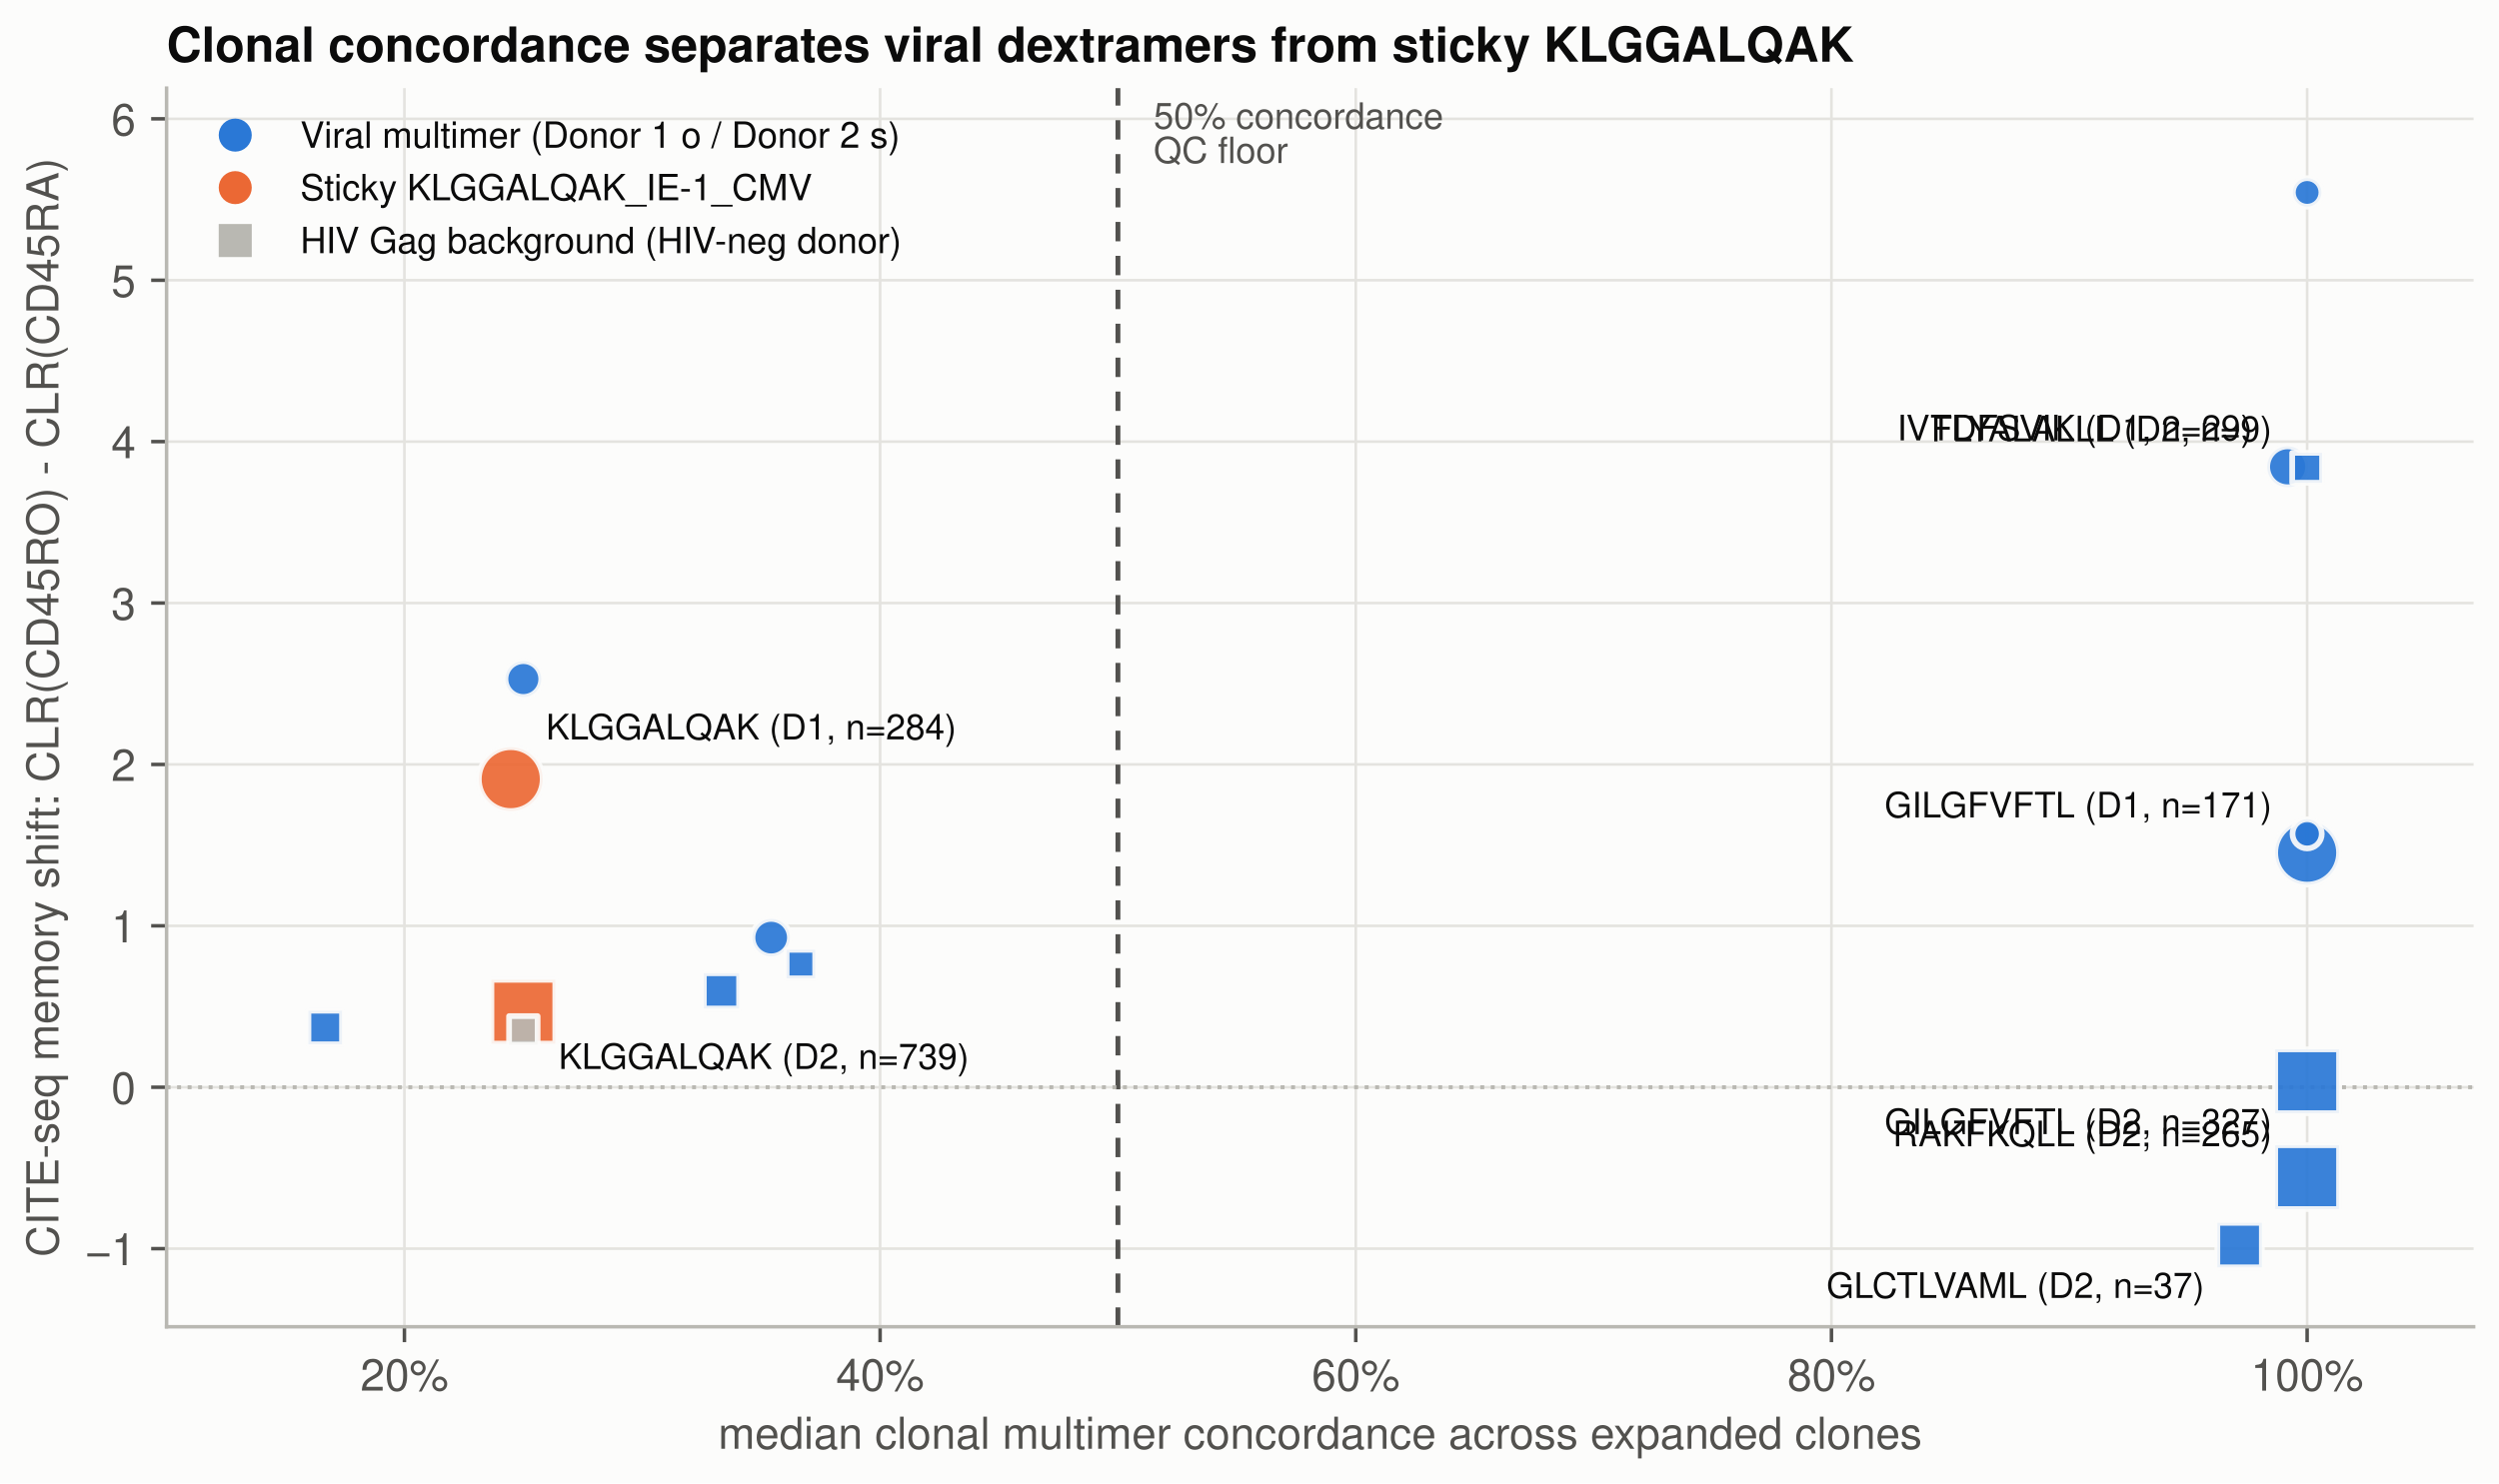
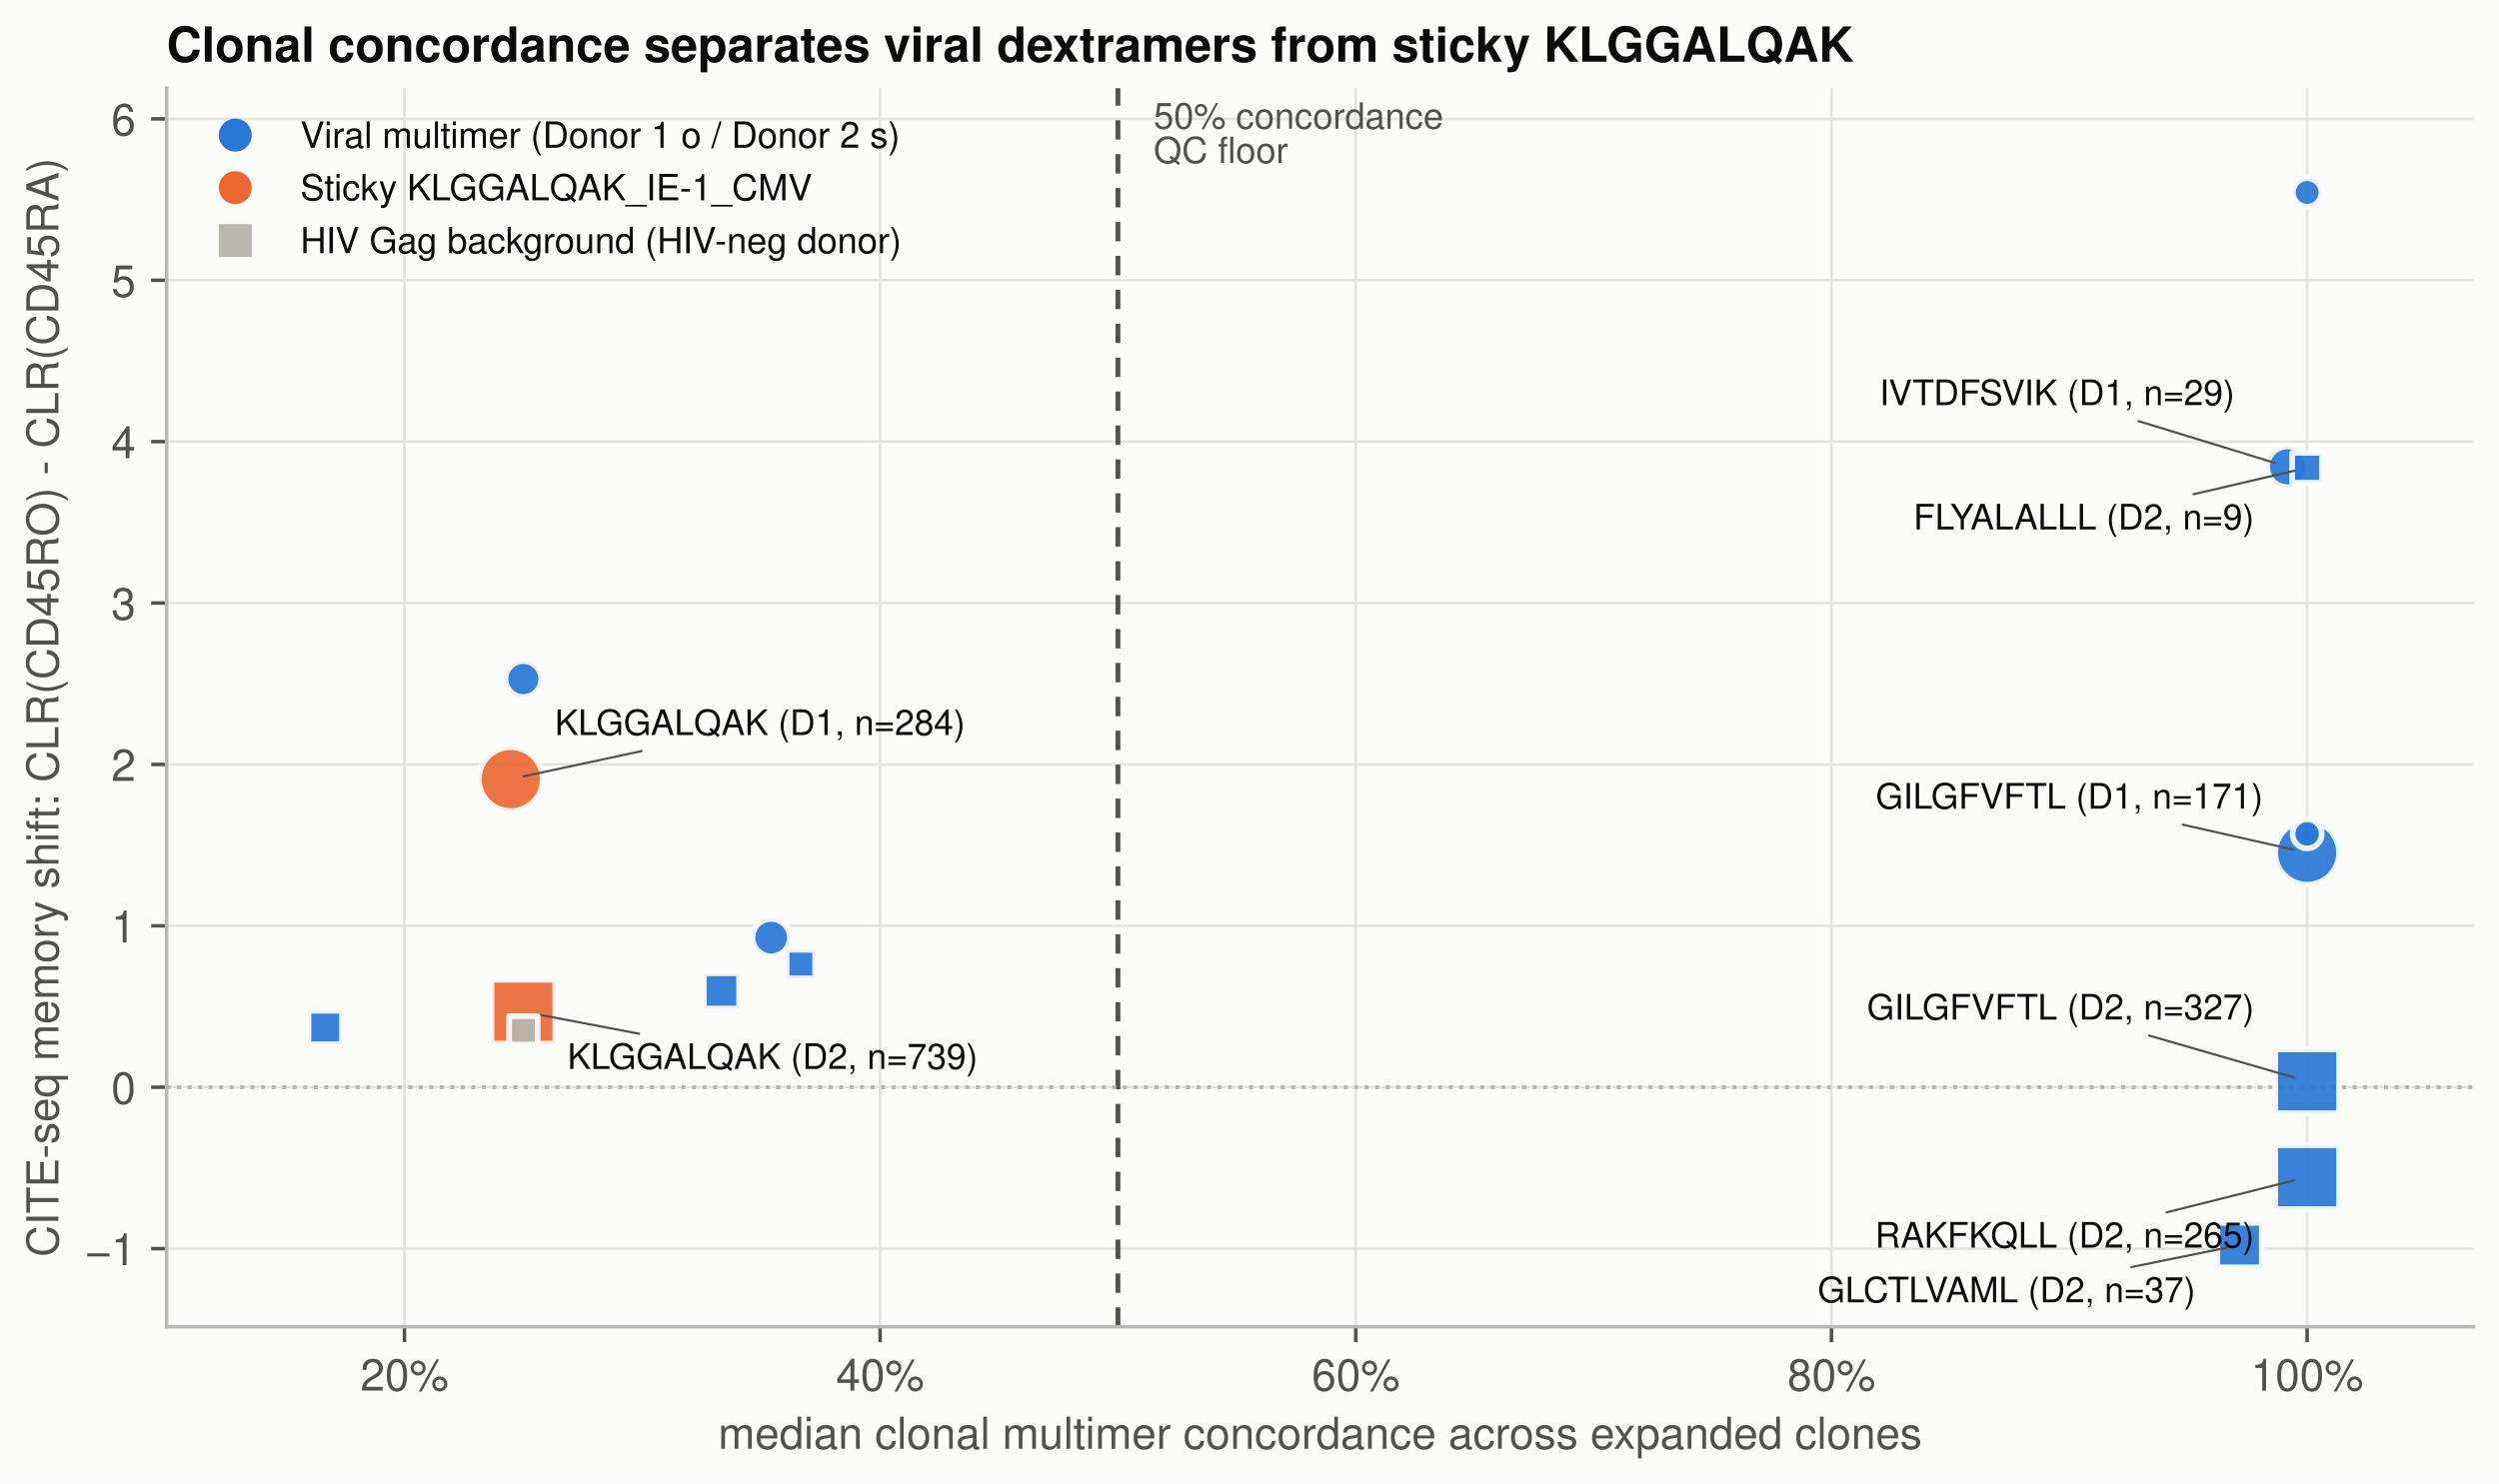
<svg xmlns="http://www.w3.org/2000/svg" xmlns:xlink="http://www.w3.org/1999/xlink" width="567.12pt" height="336.72pt" viewBox="0 0 567.12 336.72" version="1.1">
  <defs>
    <style type="text/css">*{stroke-linejoin: round; stroke-linecap: butt}</style>
  </defs>
  <g id="figure_1">
    <g id="patch_1">
      <path d="M 0 336.72  L 567.12 336.72  L 567.12 -0  L 0 -0  z " style="fill: #fcfcfb" />
    </g>
    <g id="axes_1">
      <g id="patch_2">
        <path d="M 37.805 301.176  L 561.36 301.176  L 561.36 20.01  L 37.805 20.01  z " style="fill: #fcfcfb" />
      </g>
      <g id="matplotlib.axis_1">
        <g id="xtick_1">
          <g id="line2d_1">
            <path d="M 91.78 301.176  L 91.78 20.01  " clip-path="url(#p2b5f269830)" style="fill: none; stroke: #e4e3df; stroke-width: 0.6; stroke-linecap: square" />
          </g>
          <g id="line2d_2">
            <defs>
              <path id="mc6937c2ae9" d="M 0 0  L 0 3.5  " style="stroke: #52514e; stroke-width: 0.8" />
            </defs>
            <g>
              <use xlink:href="#mc6937c2ae9" x="91.78" y="301.176" style="fill: #52514e; stroke: #52514e; stroke-width: 0.8" />
            </g>
          </g>
          <g id="text_1">
            <text style="font-size: 10px; font-family: 'Helvetica', 'Arial', 'DejaVu Sans'; text-anchor: middle; fill: #52514e" x="91.78" y="315.676" transform="rotate(-0 91.77997 315.6759)">20%</text>
          </g>
        </g>
        <g id="xtick_2">
          <g id="line2d_3">
            <path d="M 199.729 301.176  L 199.729 20.01  " clip-path="url(#p2b5f269830)" style="fill: none; stroke: #e4e3df; stroke-width: 0.6; stroke-linecap: square" />
          </g>
          <g id="line2d_4">
            <g>
              <use xlink:href="#mc6937c2ae9" x="199.729" y="301.176" style="fill: #52514e; stroke: #52514e; stroke-width: 0.8" />
            </g>
          </g>
          <g id="text_2">
            <text style="font-size: 10px; font-family: 'Helvetica', 'Arial', 'DejaVu Sans'; text-anchor: middle; fill: #52514e" x="199.729" y="315.676" transform="rotate(-0 199.7293 315.6759)">40%</text>
          </g>
        </g>
        <g id="xtick_3">
          <g id="line2d_5">
            <path d="M 307.679 301.176  L 307.679 20.01  " clip-path="url(#p2b5f269830)" style="fill: none; stroke: #e4e3df; stroke-width: 0.6; stroke-linecap: square" />
          </g>
          <g id="line2d_6">
            <g>
              <use xlink:href="#mc6937c2ae9" x="307.679" y="301.176" style="fill: #52514e; stroke: #52514e; stroke-width: 0.8" />
            </g>
          </g>
          <g id="text_3">
            <text style="font-size: 10px; font-family: 'Helvetica', 'Arial', 'DejaVu Sans'; text-anchor: middle; fill: #52514e" x="307.679" y="315.676" transform="rotate(-0 307.6786 315.6759)">60%</text>
          </g>
        </g>
        <g id="xtick_4">
          <g id="line2d_7">
            <path d="M 415.628 301.176  L 415.628 20.01  " clip-path="url(#p2b5f269830)" style="fill: none; stroke: #e4e3df; stroke-width: 0.6; stroke-linecap: square" />
          </g>
          <g id="line2d_8">
            <g>
              <use xlink:href="#mc6937c2ae9" x="415.628" y="301.176" style="fill: #52514e; stroke: #52514e; stroke-width: 0.8" />
            </g>
          </g>
          <g id="text_4">
            <text style="font-size: 10px; font-family: 'Helvetica', 'Arial', 'DejaVu Sans'; text-anchor: middle; fill: #52514e" x="415.628" y="315.676" transform="rotate(-0 415.6279 315.6759)">80%</text>
          </g>
        </g>
        <g id="xtick_5">
          <g id="line2d_9">
            <path d="M 523.577 301.176  L 523.577 20.01  " clip-path="url(#p2b5f269830)" style="fill: none; stroke: #e4e3df; stroke-width: 0.6; stroke-linecap: square" />
          </g>
          <g id="line2d_10">
            <g>
              <use xlink:href="#mc6937c2ae9" x="523.577" y="301.176" style="fill: #52514e; stroke: #52514e; stroke-width: 0.8" />
            </g>
          </g>
          <g id="text_5">
            <text style="font-size: 10px; font-family: 'Helvetica', 'Arial', 'DejaVu Sans'; text-anchor: middle; fill: #52514e" x="523.577" y="315.676" transform="rotate(-0 523.5773 315.6759)">100%</text>
          </g>
        </g>
        <g id="text_6">
          <text style="font-size: 10px; font-family: 'Helvetica', 'Arial', 'DejaVu Sans'; text-anchor: middle; fill: #52514e" x="299.582" y="328.875" transform="rotate(-0 299.5824 328.8751)">median clonal multimer concordance across expanded clones</text>
        </g>
      </g>
      <g id="matplotlib.axis_2">
        <g id="ytick_1">
          <g id="line2d_11">
            <path d="M 37.805 283.44  L 561.36 283.44  " clip-path="url(#p2b5f269830)" style="fill: none; stroke: #e4e3df; stroke-width: 0.6; stroke-linecap: square" />
          </g>
          <g id="line2d_12">
            <defs>
              <path id="mceed921732" d="M 0 0  L -3.5 0  " style="stroke: #52514e; stroke-width: 0.8" />
            </defs>
            <g>
              <use xlink:href="#mceed921732" x="37.805" y="283.44" style="fill: #52514e; stroke: #52514e; stroke-width: 0.8" />
            </g>
          </g>
          <g id="text_7">
            <text style="font-size: 10px; font-family: 'Helvetica', 'Arial', 'DejaVu Sans'; text-anchor: end; fill: #52514e" x="30.805" y="287.19" transform="rotate(-0 30.80531 287.1896)">−1</text>
          </g>
        </g>
        <g id="ytick_2">
          <g id="line2d_13">
            <path d="M 37.805 246.802  L 561.36 246.802  " clip-path="url(#p2b5f269830)" style="fill: none; stroke: #e4e3df; stroke-width: 0.6; stroke-linecap: square" />
          </g>
          <g id="line2d_14">
            <g>
              <use xlink:href="#mceed921732" x="37.805" y="246.802" style="fill: #52514e; stroke: #52514e; stroke-width: 0.8" />
            </g>
          </g>
          <g id="text_8">
            <text style="font-size: 10px; font-family: 'Helvetica', 'Arial', 'DejaVu Sans'; text-anchor: end; fill: #52514e" x="30.805" y="250.552" transform="rotate(-0 30.80531 250.5517)">0</text>
          </g>
        </g>
        <g id="ytick_3">
          <g id="line2d_15">
            <path d="M 37.805 210.164  L 561.36 210.164  " clip-path="url(#p2b5f269830)" style="fill: none; stroke: #e4e3df; stroke-width: 0.6; stroke-linecap: square" />
          </g>
          <g id="line2d_16">
            <g>
              <use xlink:href="#mceed921732" x="37.805" y="210.164" style="fill: #52514e; stroke: #52514e; stroke-width: 0.8" />
            </g>
          </g>
          <g id="text_9">
            <text style="font-size: 10px; font-family: 'Helvetica', 'Arial', 'DejaVu Sans'; text-anchor: end; fill: #52514e" x="30.805" y="213.914" transform="rotate(-0 30.80531 213.9139)">1</text>
          </g>
        </g>
        <g id="ytick_4">
          <g id="line2d_17">
            <path d="M 37.805 173.526  L 561.36 173.526  " clip-path="url(#p2b5f269830)" style="fill: none; stroke: #e4e3df; stroke-width: 0.6; stroke-linecap: square" />
          </g>
          <g id="line2d_18">
            <g>
              <use xlink:href="#mceed921732" x="37.805" y="173.526" style="fill: #52514e; stroke: #52514e; stroke-width: 0.8" />
            </g>
          </g>
          <g id="text_10">
            <text style="font-size: 10px; font-family: 'Helvetica', 'Arial', 'DejaVu Sans'; text-anchor: end; fill: #52514e" x="30.805" y="177.276" transform="rotate(-0 30.80531 177.2761)">2</text>
          </g>
        </g>
        <g id="ytick_5">
          <g id="line2d_19">
            <path d="M 37.805 136.888  L 561.36 136.888  " clip-path="url(#p2b5f269830)" style="fill: none; stroke: #e4e3df; stroke-width: 0.6; stroke-linecap: square" />
          </g>
          <g id="line2d_20">
            <g>
              <use xlink:href="#mceed921732" x="37.805" y="136.888" style="fill: #52514e; stroke: #52514e; stroke-width: 0.8" />
            </g>
          </g>
          <g id="text_11">
            <text style="font-size: 10px; font-family: 'Helvetica', 'Arial', 'DejaVu Sans'; text-anchor: end; fill: #52514e" x="30.805" y="140.638" transform="rotate(-0 30.80531 140.6383)">3</text>
          </g>
        </g>
        <g id="ytick_6">
          <g id="line2d_21">
            <path d="M 37.805 100.25  L 561.36 100.25  " clip-path="url(#p2b5f269830)" style="fill: none; stroke: #e4e3df; stroke-width: 0.6; stroke-linecap: square" />
          </g>
          <g id="line2d_22">
            <g>
              <use xlink:href="#mceed921732" x="37.805" y="100.25" style="fill: #52514e; stroke: #52514e; stroke-width: 0.8" />
            </g>
          </g>
          <g id="text_12">
            <text style="font-size: 10px; font-family: 'Helvetica', 'Arial', 'DejaVu Sans'; text-anchor: end; fill: #52514e" x="30.805" y="104" transform="rotate(-0 30.80531 104.0005)">4</text>
          </g>
        </g>
        <g id="ytick_7">
          <g id="line2d_23">
            <path d="M 37.805 63.613  L 561.36 63.613  " clip-path="url(#p2b5f269830)" style="fill: none; stroke: #e4e3df; stroke-width: 0.6; stroke-linecap: square" />
          </g>
          <g id="line2d_24">
            <g>
              <use xlink:href="#mceed921732" x="37.805" y="63.613" style="fill: #52514e; stroke: #52514e; stroke-width: 0.8" />
            </g>
          </g>
          <g id="text_13">
            <text style="font-size: 10px; font-family: 'Helvetica', 'Arial', 'DejaVu Sans'; text-anchor: end; fill: #52514e" x="30.805" y="67.363" transform="rotate(-0 30.80531 67.36267)">5</text>
          </g>
        </g>
        <g id="ytick_8">
          <g id="line2d_25">
            <path d="M 37.805 26.975  L 561.36 26.975  " clip-path="url(#p2b5f269830)" style="fill: none; stroke: #e4e3df; stroke-width: 0.6; stroke-linecap: square" />
          </g>
          <g id="line2d_26">
            <g>
              <use xlink:href="#mceed921732" x="37.805" y="26.975" style="fill: #52514e; stroke: #52514e; stroke-width: 0.8" />
            </g>
          </g>
          <g id="text_14">
            <text style="font-size: 10px; font-family: 'Helvetica', 'Arial', 'DejaVu Sans'; text-anchor: end; fill: #52514e" x="30.805" y="30.725" transform="rotate(-0 30.80531 30.72485)">6</text>
          </g>
        </g>
        <g id="text_15">
          <text style="font-size: 10px; font-family: 'Helvetica', 'Arial', 'DejaVu Sans'; text-anchor: middle; fill: #52514e" x="13.26" y="160.593" transform="rotate(-90 13.26 160.593)">CITE-seq memory shift: CLR(CD45RO) - CLR(CD45RA)</text>
        </g>
      </g>
      <g id="line2d_27">
        <path d="M 253.704 301.176  L 253.704 20.01  " clip-path="url(#p2b5f269830)" style="fill: none; stroke-dasharray: 4.4,3.3; stroke-dashoffset: 0; stroke: #52514e; stroke-width: 1.1" />
      </g>
      <g id="line2d_28">
        <path d="M 37.805 246.802  L 561.36 246.802  " clip-path="url(#p2b5f269830)" style="fill: none; stroke-dasharray: 0.9,1.485; stroke-dashoffset: 0; stroke: #b9b8b2; stroke-width: 0.9" />
      </g>
      <g id="patch_3">
        <path d="M 37.805 301.176  L 37.805 20.01  " style="fill: none; stroke: #b9b8b2; stroke-width: 0.8; stroke-linejoin: miter; stroke-linecap: square" />
      </g>
      <g id="patch_4">
        <path d="M 37.805 301.176  L 561.36 301.176  " style="fill: none; stroke: #b9b8b2; stroke-width: 0.8; stroke-linejoin: miter; stroke-linecap: square" />
      </g>
      <g id="PathCollection_1">
        <defs>
          <path id="m7df1c87485" d="M 0 4.062  C 1.077 4.062 2.111 3.634 2.872 2.872  C 3.634 2.111 4.062 1.077 4.062 0  C 4.062 -1.077 3.634 -2.111 2.872 -2.872  C 2.111 -3.634 1.077 -4.062 0 -4.062  C -1.077 -4.062 -2.111 -3.634 -2.872 -2.872  C -3.634 -2.111 -4.062 -1.077 -4.062 0  C -4.062 1.077 -3.634 2.111 -2.872 2.872  C -2.111 3.634 -1.077 4.062 0 4.062  z " style="stroke: #fcfcfb; stroke-opacity: 0.92; stroke-width: 1.3" />
        </defs>
        <g clip-path="url(#p2b5f269830)">
          <use xlink:href="#m7df1c87485" x="118.767" y="154.145" style="fill: #2a78d6; fill-opacity: 0.92; stroke: #fcfcfb; stroke-opacity: 0.92; stroke-width: 1.3" />
        </g>
      </g>
      <g id="PathCollection_2">
        <defs>
          <path id="mf3a361465d" d="M 0 3.24  C 0.859 3.24 1.684 2.899 2.291 2.291  C 2.899 1.684 3.24 0.859 3.24 0  C 3.24 -0.859 2.899 -1.684 2.291 -2.291  C 1.684 -2.899 0.859 -3.24 0 -3.24  C -0.859 -3.24 -1.684 -2.899 -2.291 -2.291  C -2.899 -1.684 -3.24 -0.859 -3.24 0  C -3.24 0.859 -2.899 1.684 -2.291 2.291  C -1.684 2.899 -0.859 3.24 0 3.24  z " style="stroke: #fcfcfb; stroke-opacity: 0.92; stroke-width: 1.3" />
        </defs>
        <g clip-path="url(#p2b5f269830)">
          <use xlink:href="#mf3a361465d" x="523.577" y="43.682" style="fill: #2a78d6; fill-opacity: 0.92; stroke: #fcfcfb; stroke-opacity: 0.92; stroke-width: 1.3" />
        </g>
      </g>
      <g id="PathCollection_3">
        <defs>
          <path id="mc164ff128b" d="M 0 7.246  C 1.922 7.246 3.765 6.482 5.123 5.123  C 6.482 3.765 7.246 1.922 7.246 0  C 7.246 -1.922 6.482 -3.765 5.123 -5.123  C 3.765 -6.482 1.922 -7.246 0 -7.246  C -1.922 -7.246 -3.765 -6.482 -5.123 -5.123  C -6.482 -3.765 -7.246 -1.922 -7.246 0  C -7.246 1.922 -6.482 3.765 -5.123 5.123  C -3.765 6.482 -1.922 7.246 0 7.246  z " style="stroke: #fcfcfb; stroke-opacity: 0.92; stroke-width: 1.3" />
        </defs>
        <g clip-path="url(#p2b5f269830)">
          <use xlink:href="#mc164ff128b" x="523.577" y="193.567" style="fill: #2a78d6; fill-opacity: 0.92; stroke: #fcfcfb; stroke-opacity: 0.92; stroke-width: 1.3" />
        </g>
      </g>
+       <g id="patch_5">
+         <path d="M 495.366 187.199  Q 508.01 190.053 520.653 192.907  " style="fill: none; stroke: #52514e; stroke-width: 0.5; stroke-linecap: round" />
+       </g>
      <g id="text_16">
-         <text style="font-size: 8px; font-family: 'Helvetica', 'Arial', 'DejaVu Sans'; text-anchor: end; fill: #0b0b0b" x="515.577" y="185.567" transform="rotate(-0 515.5773 185.567)">GILGFVFTL (D1, n=171)</text>
+         <text style="font-size: 8px; font-family: 'Helvetica', 'Arial', 'DejaVu Sans'; text-anchor: end; fill: #0b0b0b" x="513.577" y="183.567" transform="rotate(-0 513.5773 183.567)">GILGFVFTL (D1, n=171)</text>
      </g>
      <g id="PathCollection_4">
        <defs>
          <path id="mdc410ef59d" d="M 0 3.317  C 0.88 3.317 1.723 2.967 2.345 2.345  C 2.967 1.723 3.317 0.88 3.317 0  C 3.317 -0.88 2.967 -1.723 2.345 -2.345  C 1.723 -2.967 0.88 -3.317 0 -3.317  C -0.88 -3.317 -1.723 -2.967 -2.345 -2.345  C -2.967 -1.723 -3.317 -0.88 -3.317 0  C -3.317 0.88 -2.967 1.723 -2.345 2.345  C -1.723 2.967 -0.88 3.317 0 3.317  z " style="stroke: #fcfcfb; stroke-opacity: 0.92; stroke-width: 1.3" />
        </defs>
        <g clip-path="url(#p2b5f269830)">
          <use xlink:href="#mdc410ef59d" x="523.577" y="189.28" style="fill: #2a78d6; fill-opacity: 0.92; stroke: #fcfcfb; stroke-opacity: 0.92; stroke-width: 1.3" />
        </g>
      </g>
      <g id="PathCollection_5">
        <defs>
          <path id="m8eeaf6066a" d="M 0 4.637  C 1.23 4.637 2.409 4.148 3.279 3.279  C 4.148 2.409 4.637 1.23 4.637 0  C 4.637 -1.23 4.148 -2.409 3.279 -3.279  C 2.409 -4.148 1.23 -4.637 0 -4.637  C -1.23 -4.637 -2.409 -4.148 -3.279 -3.279  C -4.148 -2.409 -4.637 -1.23 -4.637 0  C -4.637 1.23 -4.148 2.409 -3.279 3.279  C -2.409 4.148 -1.23 4.637 0 4.637  z " style="stroke: #fcfcfb; stroke-opacity: 0.92; stroke-width: 1.3" />
        </defs>
        <g clip-path="url(#p2b5f269830)">
          <use xlink:href="#m8eeaf6066a" x="519.151" y="105.966" style="fill: #2a78d6; fill-opacity: 0.92; stroke: #fcfcfb; stroke-opacity: 0.92; stroke-width: 1.3" />
        </g>
      </g>
+       <g id="patch_6">
+         <path d="M 485.336 95.599  Q 500.809 100.343 516.282 105.086  " style="fill: none; stroke: #52514e; stroke-width: 0.5; stroke-linecap: round" />
+       </g>
      <g id="text_17">
-         <text style="font-size: 8px; font-family: 'Helvetica', 'Arial', 'DejaVu Sans'; text-anchor: end; fill: #0b0b0b" x="511.151" y="99.966" transform="rotate(-0 511.1513 99.96598)">IVTDFSVIK (D1, n=29)</text>
+         <text style="font-size: 8px; font-family: 'Helvetica', 'Arial', 'DejaVu Sans'; text-anchor: end; fill: #0b0b0b" x="507.151" y="91.966" transform="rotate(-0 507.1513 91.96598)">IVTDFSVIK (D1, n=29)</text>
      </g>
      <g id="PathCollection_6">
        <defs>
          <path id="m868afc0b51" d="M 0 7.246  C 1.922 7.246 3.765 6.482 5.123 5.123  C 6.482 3.765 7.246 1.922 7.246 0  C 7.246 -1.922 6.482 -3.765 5.123 -5.123  C 3.765 -6.482 1.922 -7.246 0 -7.246  C -1.922 -7.246 -3.765 -6.482 -5.123 -5.123  C -6.482 -3.765 -7.246 -1.922 -7.246 0  C -7.246 1.922 -6.482 3.765 -5.123 5.123  C -3.765 6.482 -1.922 7.246 0 7.246  z " style="stroke: #fcfcfb; stroke-opacity: 0.92; stroke-width: 1.3" />
        </defs>
        <g clip-path="url(#p2b5f269830)">
          <use xlink:href="#m868afc0b51" x="115.907" y="176.86" style="fill: #eb6834; fill-opacity: 0.92; stroke: #fcfcfb; stroke-opacity: 0.92; stroke-width: 1.3" />
        </g>
      </g>
+       <g id="patch_7">
+         <path d="M 145.593 170.492  Q 132.215 173.362 118.838 176.231  " style="fill: none; stroke: #52514e; stroke-width: 0.5; stroke-linecap: round" />
+       </g>
      <g id="text_18">
-         <text style="font-size: 8px; font-family: 'Helvetica', 'Arial', 'DejaVu Sans'; text-anchor: start; fill: #0b0b0b" x="123.907" y="167.86" transform="rotate(-0 123.9066 167.8602)">KLGGALQAK (D1, n=284)</text>
+         <text style="font-size: 8px; font-family: 'Helvetica', 'Arial', 'DejaVu Sans'; text-anchor: start; fill: #0b0b0b" x="125.907" y="166.86" transform="rotate(-0 125.9066 166.8602)">KLGGALQAK (D1, n=284)</text>
      </g>
      <g id="PathCollection_7">
        <defs>
          <path id="m2f2b8231c7" d="M 0 4.243  C 1.125 4.243 2.204 3.796 3 3  C 3.796 2.204 4.243 1.125 4.243 0  C 4.243 -1.125 3.796 -2.204 3 -3  C 2.204 -3.796 1.125 -4.243 0 -4.243  C -1.125 -4.243 -2.204 -3.796 -3 -3  C -3.796 -2.204 -4.243 -1.125 -4.243 0  C -4.243 1.125 -3.796 2.204 -3 3  C -2.204 3.796 -1.125 4.243 0 4.243  z " style="stroke: #fcfcfb; stroke-opacity: 0.92; stroke-width: 1.3" />
        </defs>
        <g clip-path="url(#p2b5f269830)">
          <use xlink:href="#m2f2b8231c7" x="175.009" y="212.838" style="fill: #2a78d6; fill-opacity: 0.92; stroke: #fcfcfb; stroke-opacity: 0.92; stroke-width: 1.3" />
        </g>
      </g>
      <g id="PathCollection_8">
        <defs>
          <path id="m5d2aeca6c1" d="M -3.808 3.808  L 3.808 3.808  L 3.808 -3.808  L -3.808 -3.808  z " style="stroke: #fcfcfb; stroke-opacity: 0.92; stroke-width: 1.3" />
        </defs>
        <g clip-path="url(#p2b5f269830)">
          <use xlink:href="#m5d2aeca6c1" x="73.806" y="233.246" style="fill: #2a78d6; fill-opacity: 0.92; stroke: #fcfcfb; stroke-opacity: 0.92; stroke-width: 1.3" />
        </g>
      </g>
      <g id="PathCollection_9">
        <defs>
          <path id="m5b39c6fd44" d="M -3.391 3.391  L 3.391 3.391  L 3.391 -3.391  L -3.391 -3.391  z " style="stroke: #fcfcfb; stroke-opacity: 0.92; stroke-width: 1.3" />
        </defs>
        <g clip-path="url(#p2b5f269830)">
          <use xlink:href="#m5b39c6fd44" x="523.577" y="106.186" style="fill: #2a78d6; fill-opacity: 0.92; stroke: #fcfcfb; stroke-opacity: 0.92; stroke-width: 1.3" />
        </g>
      </g>
+       <g id="patch_8">
+         <path d="M 497.82 112.186  Q 509.238 109.526 520.656 106.866  " style="fill: none; stroke: #52514e; stroke-width: 0.5; stroke-linecap: round" />
+       </g>
      <g id="text_19">
-         <text style="font-size: 8px; font-family: 'Helvetica', 'Arial', 'DejaVu Sans'; text-anchor: end; fill: #0b0b0b" x="515.577" y="100.186" transform="rotate(-0 515.5773 100.1858)">FLYALALLL (D2, n=9)</text>
+         <text style="font-size: 8px; font-family: 'Helvetica', 'Arial', 'DejaVu Sans'; text-anchor: end; fill: #0b0b0b" x="511.577" y="120.186" transform="rotate(-0 511.5773 120.1858)">FLYALALLL (D2, n=9)</text>
      </g>
      <g id="PathCollection_10">
        <defs>
          <path id="m86298afa55" d="M -7.246 7.246  L 7.246 7.246  L 7.246 -7.246  L -7.246 -7.246  z " style="stroke: #fcfcfb; stroke-opacity: 0.92; stroke-width: 1.3" />
        </defs>
        <g clip-path="url(#p2b5f269830)">
          <use xlink:href="#m86298afa55" x="523.577" y="245.446" style="fill: #2a78d6; fill-opacity: 0.92; stroke: #fcfcfb; stroke-opacity: 0.92; stroke-width: 1.3" />
        </g>
      </g>
+       <g id="patch_9">
+         <path d="M 487.72 235.079  Q 504.206 239.846 520.693 244.612  " style="fill: none; stroke: #52514e; stroke-width: 0.5; stroke-linecap: round" />
+       </g>
      <g id="text_20">
-         <text style="font-size: 8px; font-family: 'Helvetica', 'Arial', 'DejaVu Sans'; text-anchor: end; fill: #0b0b0b" x="515.577" y="257.446" transform="rotate(-0 515.5773 257.4461)">GILGFVFTL (D2, n=327)</text>
+         <text style="font-size: 8px; font-family: 'Helvetica', 'Arial', 'DejaVu Sans'; text-anchor: end; fill: #0b0b0b" x="511.577" y="231.446" transform="rotate(-0 511.5773 231.4461)">GILGFVFTL (D2, n=327)</text>
      </g>
      <g id="PathCollection_11">
        <defs>
          <path id="m7befa031df" d="M -5.05 5.05  L 5.05 5.05  L 5.05 -5.05  L -5.05 -5.05  z " style="stroke: #fcfcfb; stroke-opacity: 0.92; stroke-width: 1.3" />
        </defs>
        <g clip-path="url(#p2b5f269830)">
          <use xlink:href="#m7befa031df" x="508.248" y="282.634" style="fill: #2a78d6; fill-opacity: 0.92; stroke: #fcfcfb; stroke-opacity: 0.92; stroke-width: 1.3" />
        </g>
      </g>
+       <g id="patch_10">
+         <path d="M 483.673 287.633  Q 494.492 285.432 505.312 283.231  " style="fill: none; stroke: #52514e; stroke-width: 0.5; stroke-linecap: round" />
+       </g>
      <g id="text_21">
-         <text style="font-size: 8px; font-family: 'Helvetica', 'Arial', 'DejaVu Sans'; text-anchor: end; fill: #0b0b0b" x="500.248" y="294.634" transform="rotate(-0 500.2485 294.6335)">GLCTLVAML (D2, n=37)</text>
+         <text style="font-size: 8px; font-family: 'Helvetica', 'Arial', 'DejaVu Sans'; text-anchor: end; fill: #0b0b0b" x="498.248" y="295.634" transform="rotate(-0 498.2485 295.6335)">GLCTLVAML (D2, n=37)</text>
      </g>
      <g id="PathCollection_12">
        <defs>
          <path id="meb36fcfe61" d="M -4 4  L 4 4  L 4 -4  L -4 -4  z " style="stroke: #fcfcfb; stroke-opacity: 0.92; stroke-width: 1.3" />
        </defs>
        <g clip-path="url(#p2b5f269830)">
          <use xlink:href="#meb36fcfe61" x="163.728" y="224.929" style="fill: #2a78d6; fill-opacity: 0.92; stroke: #fcfcfb; stroke-opacity: 0.92; stroke-width: 1.3" />
        </g>
      </g>
      <g id="PathCollection_13">
        <defs>
          <path id="me646cf6c9d" d="M -7.246 7.246  L 7.246 7.246  L 7.246 -7.246  L -7.246 -7.246  z " style="stroke: #fcfcfb; stroke-opacity: 0.92; stroke-width: 1.3" />
        </defs>
        <g clip-path="url(#p2b5f269830)">
          <use xlink:href="#me646cf6c9d" x="118.767" y="229.655" style="fill: #eb6834; fill-opacity: 0.92; stroke: #fcfcfb; stroke-opacity: 0.92; stroke-width: 1.3" />
        </g>
      </g>
+       <g id="patch_11">
+         <path d="M 145.021 234.655  Q 133.367 232.435 121.713 230.216  " style="fill: none; stroke: #52514e; stroke-width: 0.5; stroke-linecap: round" />
+       </g>
      <g id="text_22">
-         <text style="font-size: 8px; font-family: 'Helvetica', 'Arial', 'DejaVu Sans'; text-anchor: start; fill: #0b0b0b" x="126.767" y="242.655" transform="rotate(-0 126.7673 242.6552)">KLGGALQAK (D2, n=739)</text>
+         <text style="font-size: 8px; font-family: 'Helvetica', 'Arial', 'DejaVu Sans'; text-anchor: start; fill: #0b0b0b" x="128.767" y="242.655" transform="rotate(-0 128.7673 242.6552)">KLGGALQAK (D2, n=739)</text>
      </g>
      <g id="PathCollection_14">
        <g clip-path="url(#p2b5f269830)">
          <use xlink:href="#m86298afa55" x="523.577" y="267.209" style="fill: #2a78d6; fill-opacity: 0.92; stroke: #fcfcfb; stroke-opacity: 0.92; stroke-width: 1.3" />
        </g>
      </g>
+       <g id="patch_12">
+         <path d="M 491.675 275.209  Q 506.172 271.574 520.668 267.939  " style="fill: none; stroke: #52514e; stroke-width: 0.5; stroke-linecap: round" />
+       </g>
      <g id="text_23">
-         <text style="font-size: 8px; font-family: 'Helvetica', 'Arial', 'DejaVu Sans'; text-anchor: end; fill: #0b0b0b" x="515.577" y="260.209" transform="rotate(-0 515.5773 260.209)">RAKFKQLL (D2, n=265)</text>
+         <text style="font-size: 8px; font-family: 'Helvetica', 'Arial', 'DejaVu Sans'; text-anchor: end; fill: #0b0b0b" x="511.577" y="283.209" transform="rotate(-0 511.5773 283.209)">RAKFKQLL (D2, n=265)</text>
      </g>
      <g id="PathCollection_15">
        <defs>
          <path id="m553da79455" d="M -3.24 3.24  L 3.24 3.24  L 3.24 -3.24  L -3.24 -3.24  z " style="stroke: #fcfcfb; stroke-opacity: 0.92; stroke-width: 1.3" />
        </defs>
        <g clip-path="url(#p2b5f269830)">
          <use xlink:href="#m553da79455" x="181.756" y="218.847" style="fill: #2a78d6; fill-opacity: 0.92; stroke: #fcfcfb; stroke-opacity: 0.92; stroke-width: 1.3" />
        </g>
      </g>
      <g id="PathCollection_16">
        <defs>
          <path id="m9491c9b313" d="M -3.24 3.24  L 3.24 3.24  L 3.24 -3.24  L -3.24 -3.24  z " style="stroke: #fcfcfb; stroke-opacity: 0.92; stroke-width: 1.3" />
        </defs>
        <g clip-path="url(#p2b5f269830)">
          <use xlink:href="#m9491c9b313" x="118.767" y="233.905" style="fill: #b9b8b2; fill-opacity: 0.92; stroke: #fcfcfb; stroke-opacity: 0.92; stroke-width: 1.3" />
        </g>
      </g>
      <g id="text_24">
        <text style="font-size: 8.2px; font-family: 'Helvetica', 'Arial', 'DejaVu Sans'; fill: #52514e" transform="translate(261.8002 29.21314)">50% concordance</text>
        <text style="font-size: 8.2px; font-family: 'Helvetica', 'Arial', 'DejaVu Sans'; fill: #52514e" transform="translate(261.8002 37.00074)">QC floor</text>
      </g>
      <g id="text_25">
        <text style="font-weight: 700; font-size: 11px; font-family: 'Helvetica', 'Arial', 'DejaVu Sans'; text-anchor: start; fill: #0b0b0b" x="37.805" y="14.01" transform="rotate(-0 37.80531 14.01)">Clonal concordance separates viral dextramers from sticky KLGGALQAK</text>
      </g>
      <g id="legend_1">
        <g id="line2d_29">
          <path d="M 45.185 30.67  L 53.385 30.67  L 61.585 30.67  " style="fill: none" />
          <defs>
            <path id="m5e847f655d" d="M 0 3.25  C 0.862 3.25 1.689 2.908 2.298 2.298  C 2.908 1.689 3.25 0.862 3.25 0  C 3.25 -0.862 2.908 -1.689 2.298 -2.298  C 1.689 -2.908 0.862 -3.25 0 -3.25  C -0.862 -3.25 -1.689 -2.908 -2.298 -2.298  C -2.908 -1.689 -3.25 -0.862 -3.25 0  C -3.25 0.862 -2.908 1.689 -2.298 2.298  C -1.689 2.908 -0.862 3.25 0 3.25  z " style="stroke: #2a78d6" />
          </defs>
          <g>
            <use xlink:href="#m5e847f655d" x="53.385" y="30.67" style="fill: #2a78d6; stroke: #2a78d6" />
          </g>
        </g>
        <g id="text_26">
          <text style="font-size: 8.2px; font-family: 'Helvetica', 'Arial', 'DejaVu Sans'; text-anchor: start; fill: #0b0b0b" x="68.145" y="33.54" transform="rotate(-0 68.14531 33.54)">Viral multimer (Donor 1 o / Donor 2 s)</text>
        </g>
        <g id="line2d_30">
          <path d="M 45.185 42.593  L 53.385 42.593  L 61.585 42.593  " style="fill: none" />
          <defs>
            <path id="md222774fd4" d="M 0 3.25  C 0.862 3.25 1.689 2.908 2.298 2.298  C 2.908 1.689 3.25 0.862 3.25 0  C 3.25 -0.862 2.908 -1.689 2.298 -2.298  C 1.689 -2.908 0.862 -3.25 0 -3.25  C -0.862 -3.25 -1.689 -2.908 -2.298 -2.298  C -2.908 -1.689 -3.25 -0.862 -3.25 0  C -3.25 0.862 -2.908 1.689 -2.298 2.298  C -1.689 2.908 -0.862 3.25 0 3.25  z " style="stroke: #eb6834" />
          </defs>
          <g>
            <use xlink:href="#md222774fd4" x="53.385" y="42.593" style="fill: #eb6834; stroke: #eb6834" />
          </g>
        </g>
        <g id="text_27">
          <text style="font-size: 8.2px; font-family: 'Helvetica', 'Arial', 'DejaVu Sans'; text-anchor: start; fill: #0b0b0b" x="68.145" y="45.463" transform="rotate(-0 68.14531 45.46331)">Sticky KLGGALQAK_IE-1_CMV</text>
        </g>
        <g id="line2d_31">
          <path d="M 45.185 54.601  L 53.385 54.601  L 61.585 54.601  " style="fill: none" />
          <defs>
            <path id="m2973159c76" d="M -3.25 3.25  L 3.25 3.25  L 3.25 -3.25  L -3.25 -3.25  z " style="stroke: #b9b8b2; stroke-linejoin: miter" />
          </defs>
          <g>
            <use xlink:href="#m2973159c76" x="53.385" y="54.601" style="fill: #b9b8b2; stroke: #b9b8b2; stroke-linejoin: miter" />
          </g>
        </g>
        <g id="text_28">
          <text style="font-size: 8.2px; font-family: 'Helvetica', 'Arial', 'DejaVu Sans'; text-anchor: start; fill: #0b0b0b" x="68.145" y="57.471" transform="rotate(-0 68.14531 57.47119)">HIV Gag background (HIV-neg donor)</text>
        </g>
      </g>
    </g>
  </g>
  <defs>
    <clipPath id="p2b5f269830">
      <rect x="37.805" y="20.01" width="523.554" height="281.166" />
    </clipPath>
  </defs>
</svg>
